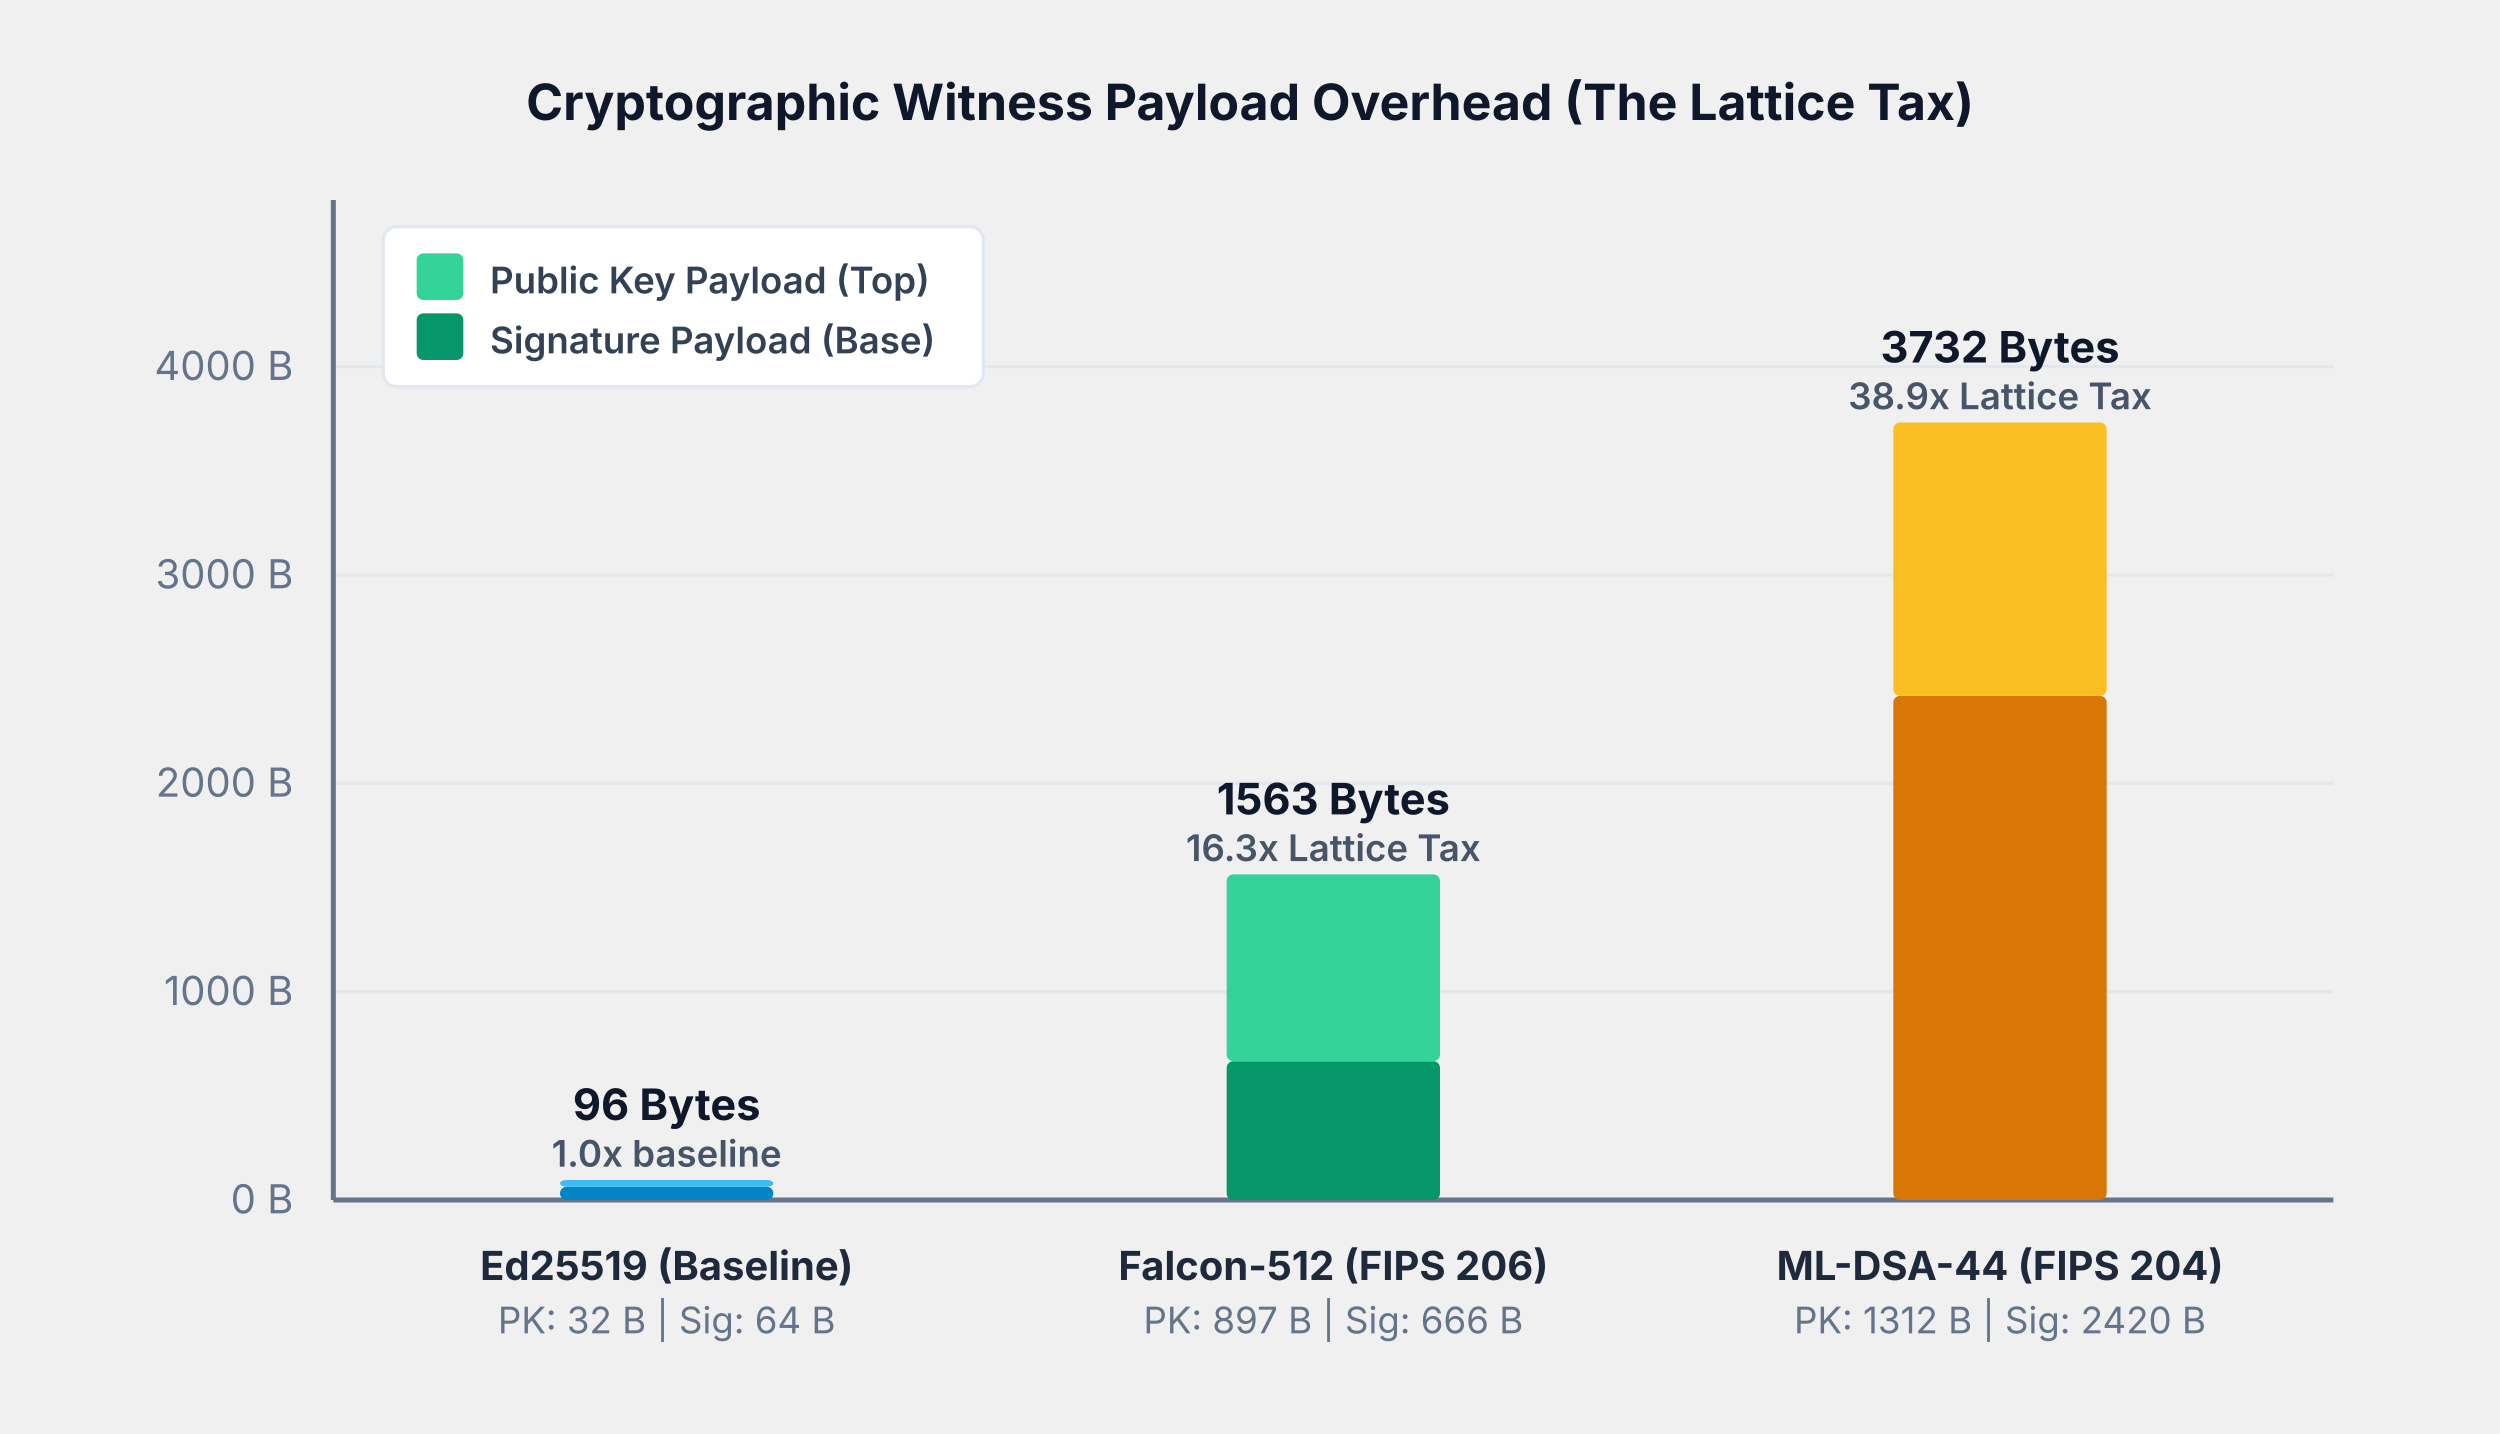
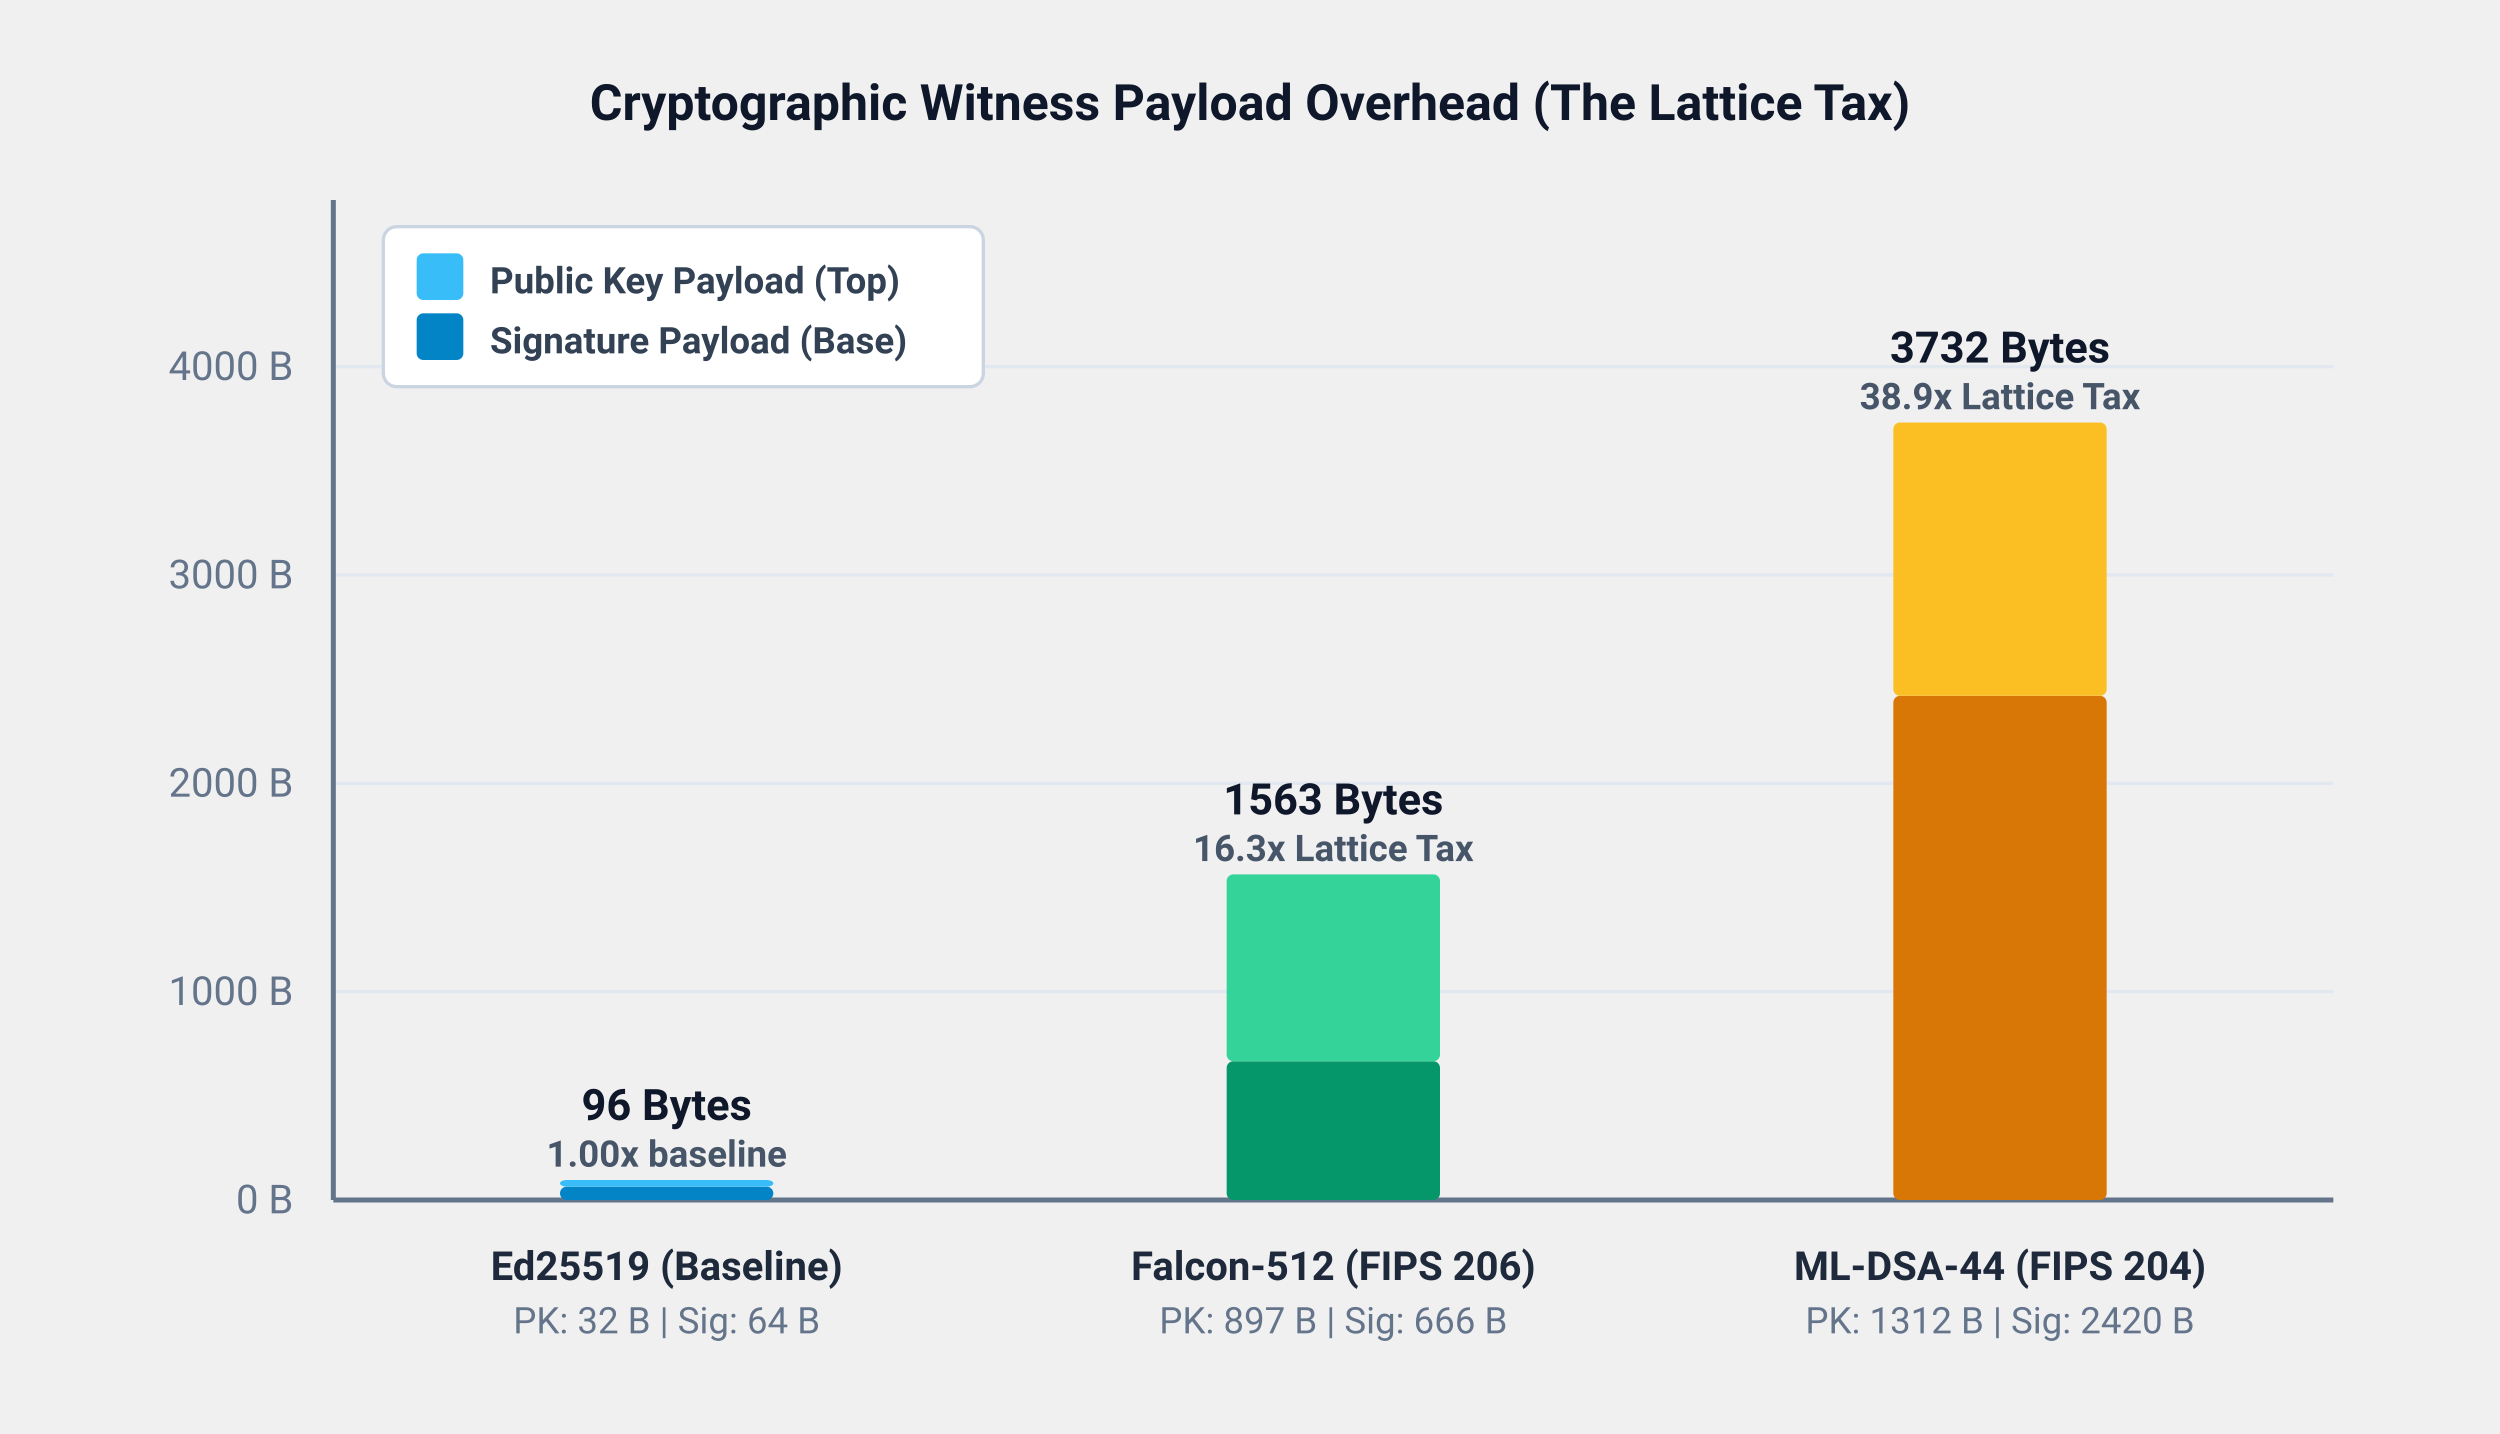
- <svg xmlns="http://www.w3.org/2000/svg" viewBox="0 0 750 430" width="750" height="430" style="background-color: #ffffff; font-family: -apple-system, sans-serif;">
+ <svg xmlns="http://www.w3.org/2000/svg" viewBox="0 0 750 430" width="750" height="430" style="background-color: #ffffff; font-family: -apple-system, BlinkMacSystemFont, Segoe UI, Roboto, Helvetica, Arial, sans-serif;">
  <text x="375.0" y="36" text-anchor="middle" font-size="15" font-weight="bold" fill="#0f172a">Cryptographic Witness Payload Overhead (The Lattice Tax)</text>
  <g transform="translate(100, 60)">
    <line x1="0" y1="300.0" x2="600" y2="300.0" stroke="#e2e8f0" stroke-width="1" />
    <text x="-12" y="304.0" text-anchor="end" font-size="12" fill="#64748b">0 B</text>
    <line x1="0" y1="237.5" x2="600" y2="237.5" stroke="#e2e8f0" stroke-width="1" />
    <text x="-12" y="241.5" text-anchor="end" font-size="12" fill="#64748b">1000 B</text>
    <line x1="0" y1="175.0" x2="600" y2="175.0" stroke="#e2e8f0" stroke-width="1" />
    <text x="-12" y="179.0" text-anchor="end" font-size="12" fill="#64748b">2000 B</text>
    <line x1="0" y1="112.5" x2="600" y2="112.5" stroke="#e2e8f0" stroke-width="1" />
    <text x="-12" y="116.5" text-anchor="end" font-size="12" fill="#64748b">3000 B</text>
    <line x1="0" y1="50.0" x2="600" y2="50.0" stroke="#e2e8f0" stroke-width="1" />
    <text x="-12" y="54.0" text-anchor="end" font-size="12" fill="#64748b">4000 B</text>
    <line x1="0" y1="0" x2="0" y2="300" stroke="#64748b" stroke-width="1.5" />
    <line x1="0" y1="300" x2="600" y2="300" stroke="#64748b" stroke-width="1.5" />
    <rect x="68.0" y="296.0" width="64" height="4.0" fill="#0284c7" rx="2" />
    <rect x="68.0" y="294.0" width="64" height="2.0" fill="#38bdf8" rx="2" />
    <text x="100.0" y="276.0" text-anchor="middle" font-size="13" font-weight="bold" fill="#0f172a">96 Bytes</text>
-     <text x="100.0" y="290.0" text-anchor="middle" font-size="11" font-weight="600" fill="#475569">1.0x baseline</text>
+     <text x="100.0" y="290.0" text-anchor="middle" font-size="11" font-weight="600" fill="#475569">1.00x baseline</text>
    <text x="100.0" y="324" text-anchor="middle" font-size="12" font-weight="bold" fill="#1e293b">Ed25519 (Baseline)</text>
    <text x="100.0" y="340" text-anchor="middle" font-size="11" fill="#64748b">PK: 32 B | Sig: 64 B</text>
    <rect x="268.0" y="258.375" width="64" height="41.625" fill="#059669" rx="2" />
    <rect x="268.0" y="202.312" width="64" height="56.063" fill="#34d399" rx="2" />
    <text x="300.0" y="184.312" text-anchor="middle" font-size="13" font-weight="bold" fill="#0f172a">1563 Bytes</text>
    <text x="300.0" y="198.312" text-anchor="middle" font-size="11" font-weight="600" fill="#475569">16.3x Lattice Tax</text>
    <text x="300.0" y="324" text-anchor="middle" font-size="12" font-weight="bold" fill="#1e293b">Falcon-512 (FIPS 206)</text>
    <text x="300.0" y="340" text-anchor="middle" font-size="11" fill="#64748b">PK: 897 B | Sig: 666 B</text>
    <rect x="468.0" y="148.75" width="64" height="151.25" fill="#d97706" rx="2" />
    <rect x="468.0" y="66.75" width="64" height="82.0" fill="#fbbf24" rx="2" />
    <text x="500.0" y="48.75" text-anchor="middle" font-size="13" font-weight="bold" fill="#0f172a">3732 Bytes</text>
    <text x="500.0" y="62.75" text-anchor="middle" font-size="11" font-weight="600" fill="#475569">38.9x Lattice Tax</text>
    <text x="500.0" y="324" text-anchor="middle" font-size="12" font-weight="bold" fill="#1e293b">ML-DSA-44 (FIPS 204)</text>
    <text x="500.0" y="340" text-anchor="middle" font-size="11" fill="#64748b">PK: 1312 B | Sig: 2420 B</text>
-     <rect x="15" y="8" width="180" height="48" fill="#ffffff" stroke="#e2e8f0" stroke-width="1" rx="4" />
-     <rect x="25" y="16" width="14" height="14" fill="#34d399" rx="2" />
+     <rect x="15" y="8" width="180" height="48" fill="#ffffff" stroke="#cbd5e1" stroke-width="1" rx="4" />
+     <rect x="25" y="16" width="14" height="14" fill="#38bdf8" rx="2" />
    <text x="47" y="28" font-size="11" font-weight="600" fill="#334155">Public Key Payload (Top)</text>
-     <rect x="25" y="34" width="14" height="14" fill="#059669" rx="2" />
+     <rect x="25" y="34" width="14" height="14" fill="#0284c7" rx="2" />
    <text x="47" y="46" font-size="11" font-weight="600" fill="#334155">Signature Payload (Base)</text>
  </g>
</svg>
